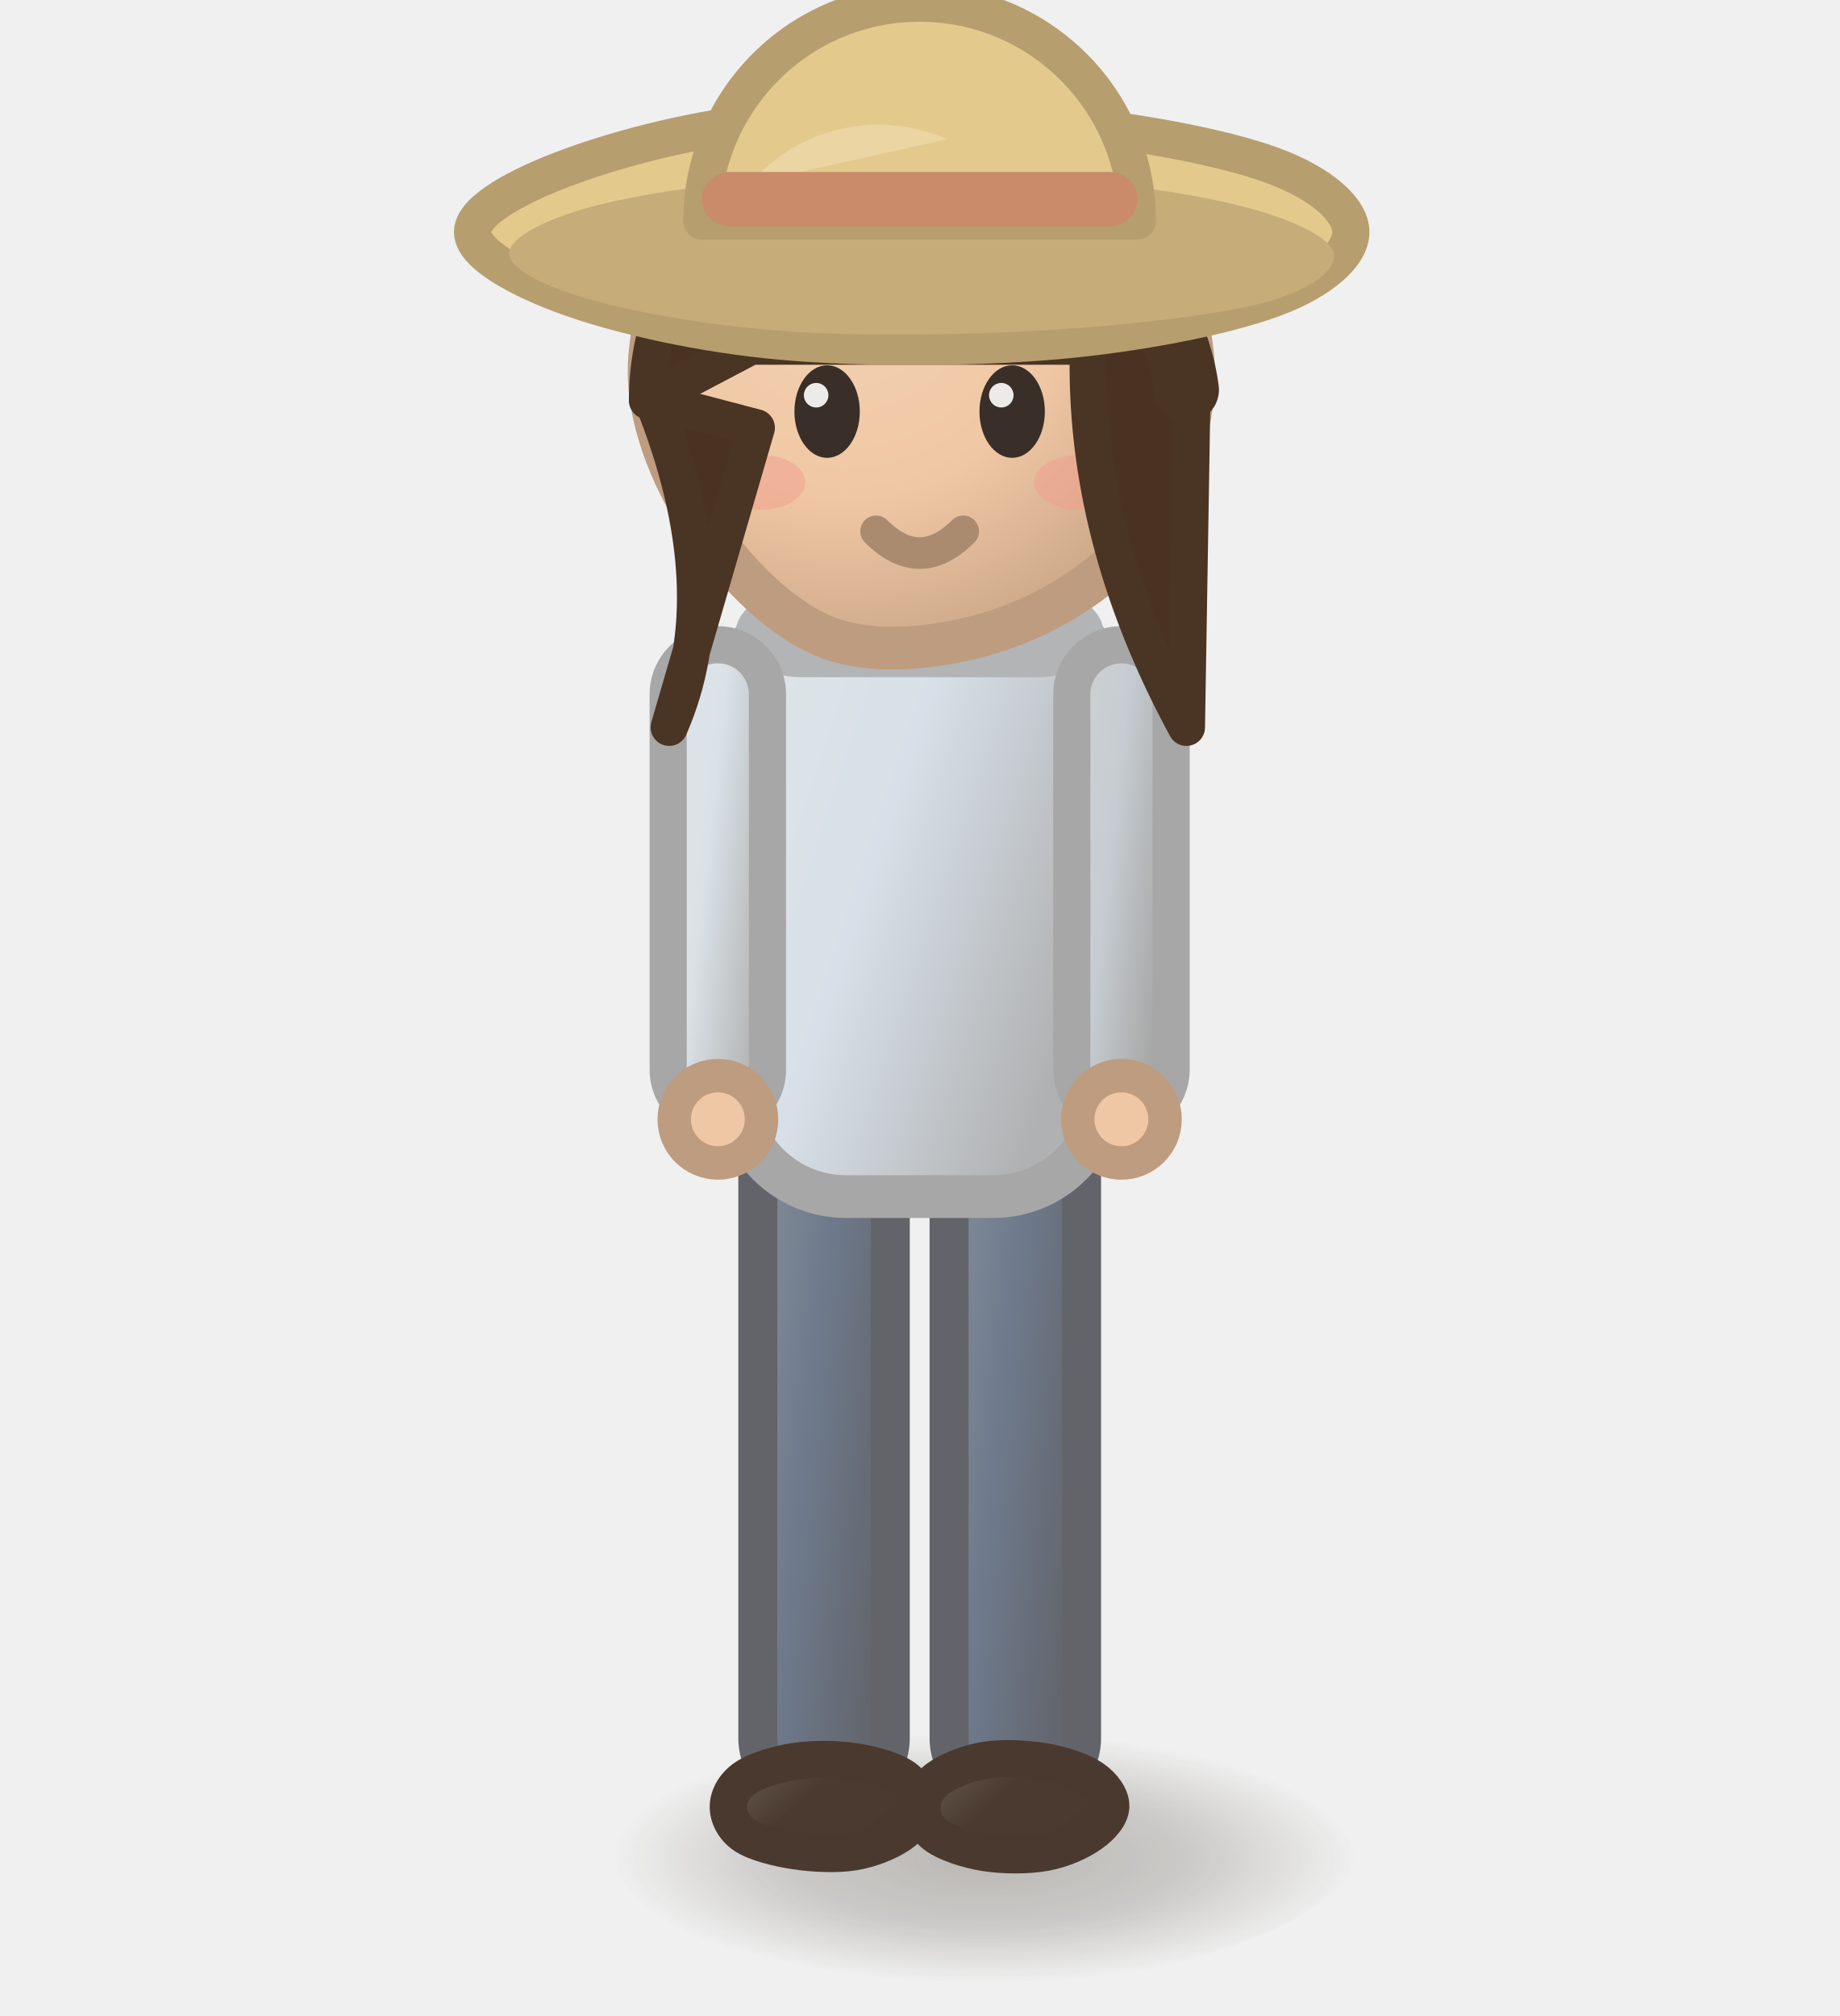
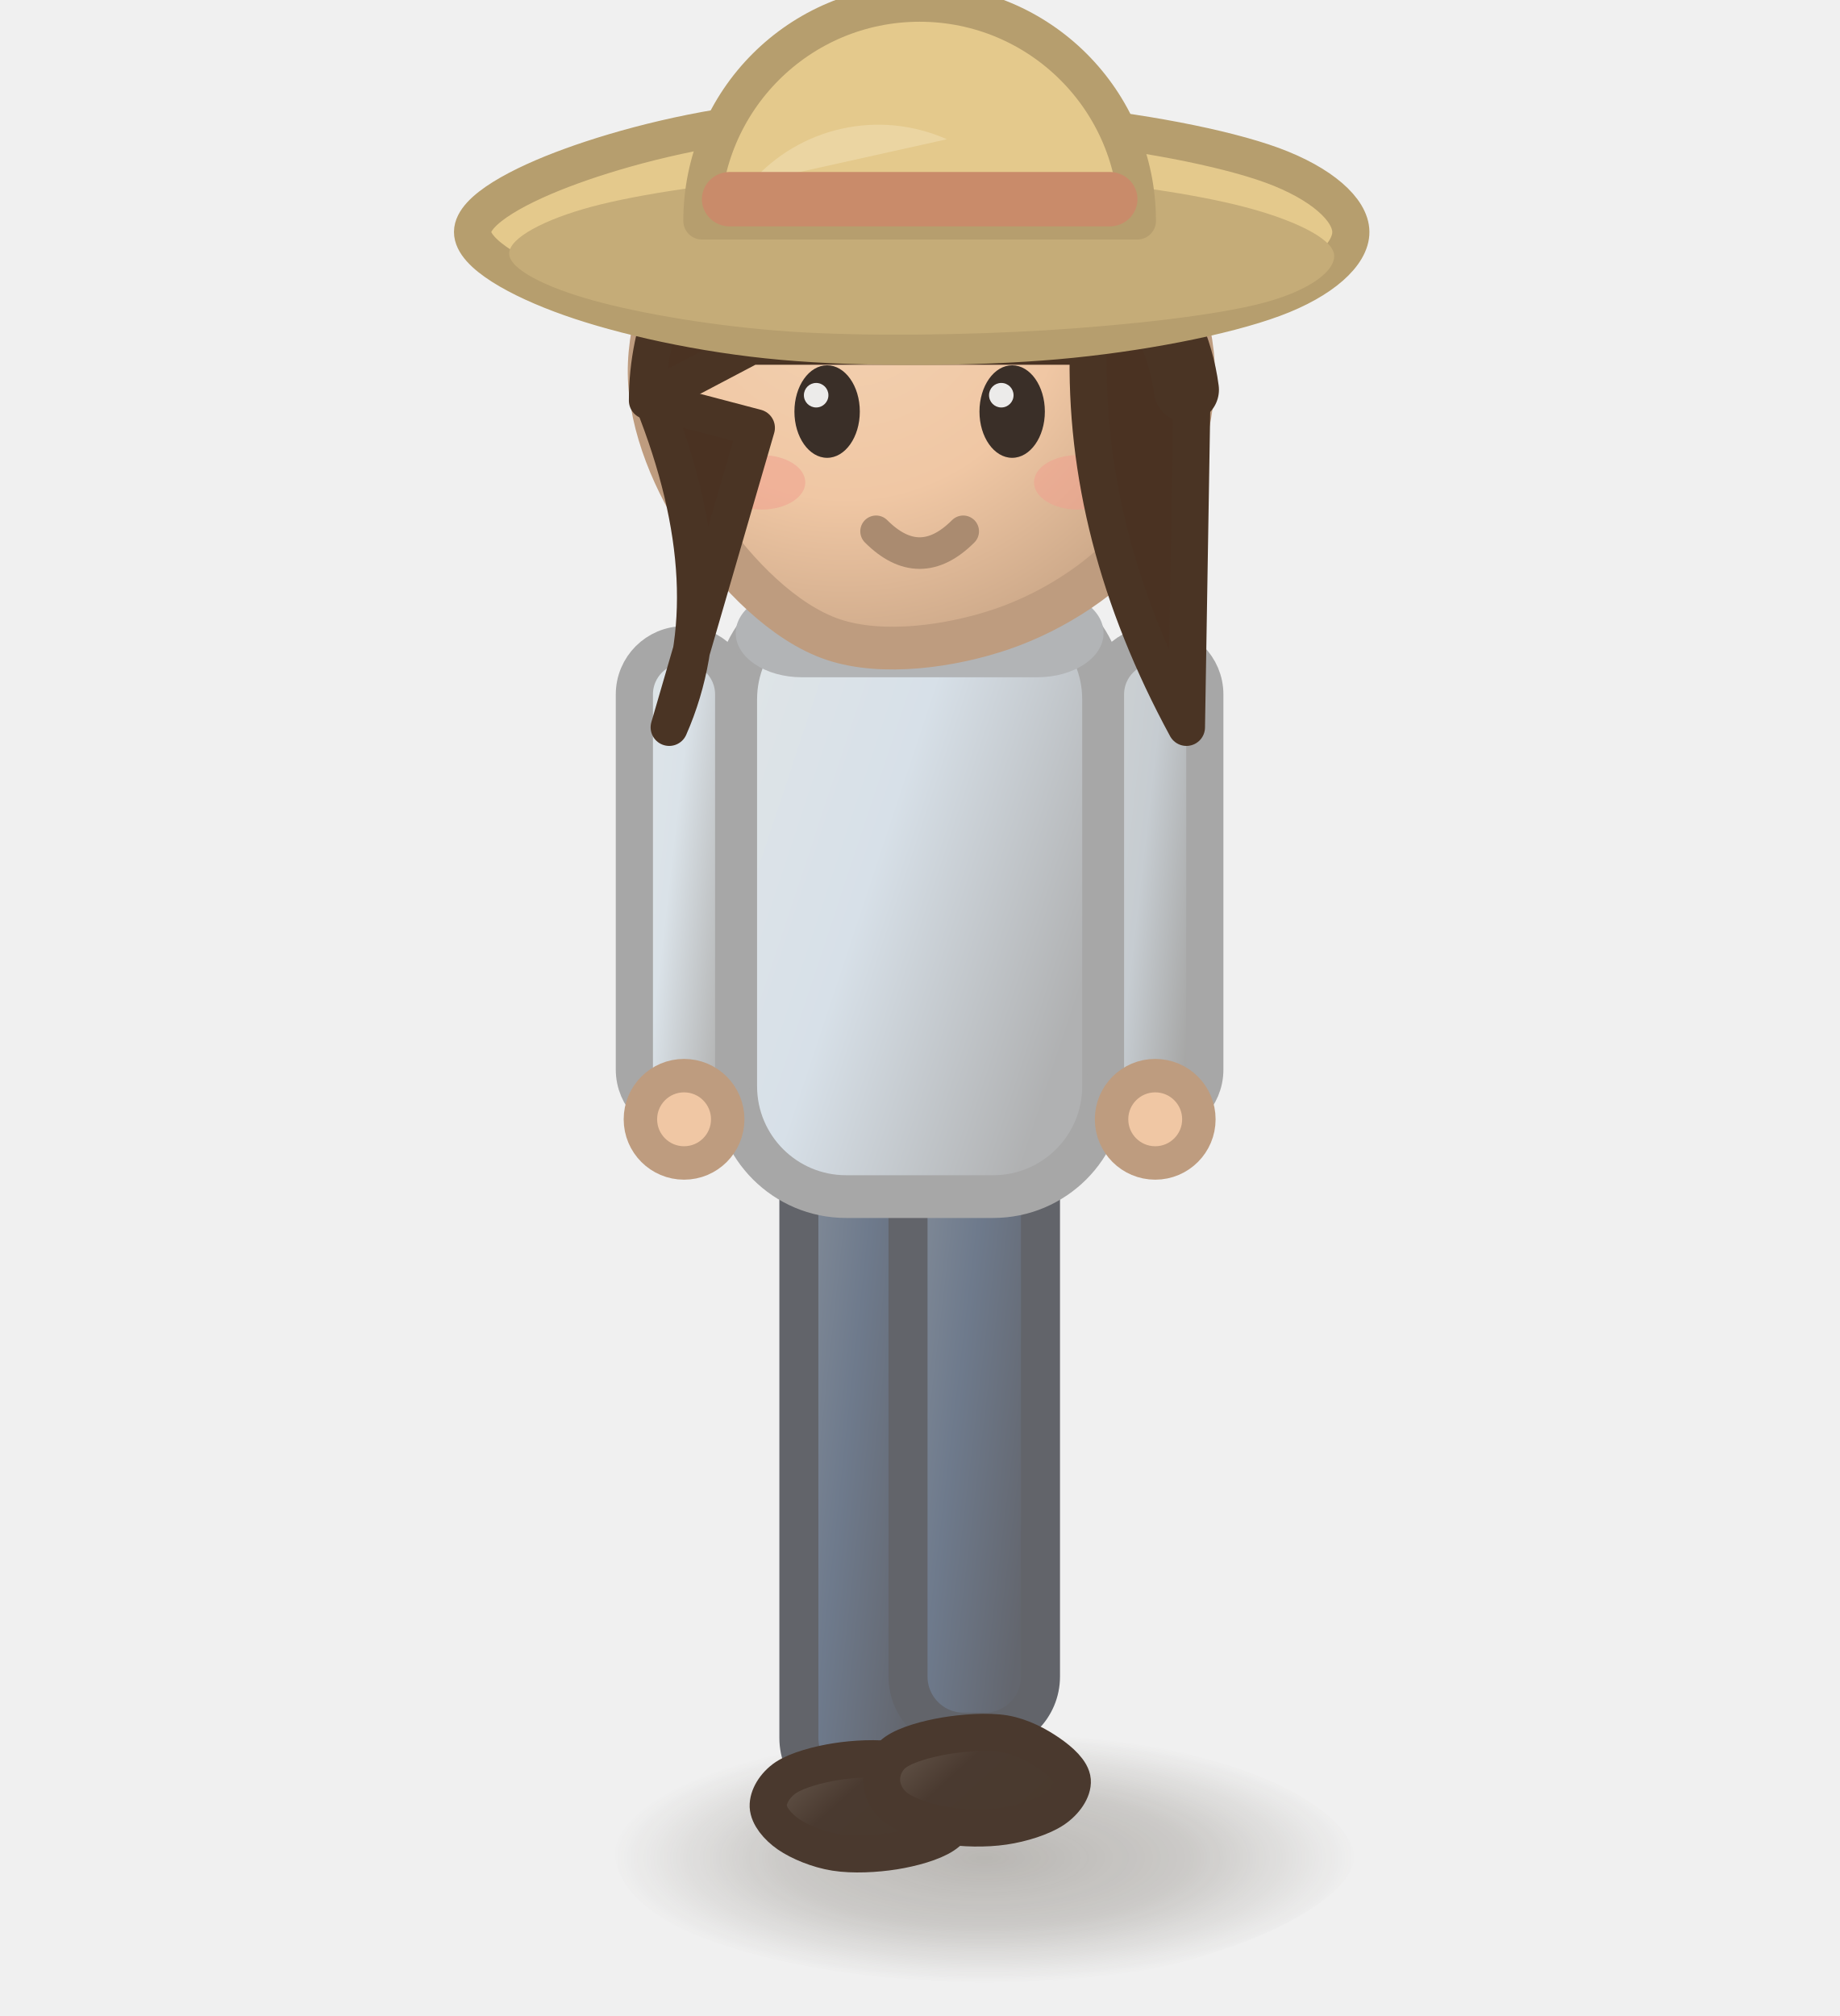
<svg xmlns="http://www.w3.org/2000/svg" width="198" height="217" viewBox="0 0 198 217">
  <defs>
-     <radialGradient id="r262" cx="0.5" cy="0.5" r="0.5">
+     <radialGradient id="r334" cx="0.5" cy="0.5" r="0.5">
      <stop offset="0" stop-color="#3A3226" stop-opacity="0.3" />
      <stop offset="0.55" stop-color="#3A3226" stop-opacity="0.2" />
      <stop offset="1" stop-color="#3A3226" stop-opacity="0" />
    </radialGradient>
-     <linearGradient id="l263" x1="0" y1="0" x2="1" y2="0.55">
+     <linearGradient id="l335" x1="0" y1="0" x2="1" y2="0.55">
      <stop offset="0" stop-color="#858E9A" />
      <stop offset="0.48" stop-color="#6E7A8C" />
      <stop offset="1" stop-color="#63666E" />
    </linearGradient>
-     <linearGradient id="l264" x1="0" y1="0" x2="1" y2="0.55">
+     <linearGradient id="l336" x1="0" y1="0" x2="1" y2="0.55">
      <stop offset="0" stop-color="#858E9A" />
      <stop offset="0.48" stop-color="#6E7A8C" />
      <stop offset="1" stop-color="#63666E" />
    </linearGradient>
-     <linearGradient id="l265" x1="0" y1="0" x2="1" y2="0.55">
+     <linearGradient id="l337" x1="0" y1="0" x2="1" y2="0.55">
      <stop offset="0" stop-color="#6E6054" />
      <stop offset="0.48" stop-color="#4A3A30" />
      <stop offset="1" stop-color="#4A3A2E" />
    </linearGradient>
-     <linearGradient id="l266" x1="0" y1="0" x2="1" y2="0.55">
+     <linearGradient id="l338" x1="0" y1="0" x2="1" y2="0.55">
      <stop offset="0" stop-color="#6E6054" />
      <stop offset="0.48" stop-color="#4A3A30" />
      <stop offset="1" stop-color="#4A3A2E" />
    </linearGradient>
-     <linearGradient id="l267" x1="0" y1="0" x2="1" y2="0.55">
+     <linearGradient id="l339" x1="0" y1="0" x2="1" y2="0.55">
      <stop offset="0" stop-color="#E0E5E7" />
      <stop offset="0.48" stop-color="#D7E0E8" />
      <stop offset="1" stop-color="#B0B1B2" />
    </linearGradient>
-     <linearGradient id="l268" x1="0" y1="0" x2="1" y2="0.55">
+     <linearGradient id="l340" x1="0" y1="0" x2="1" y2="0.55">
      <stop offset="0" stop-color="#DFE5E7" />
      <stop offset="0.48" stop-color="#DAE2E8" />
      <stop offset="1" stop-color="#B5B6B6" />
    </linearGradient>
-     <linearGradient id="l269" x1="0" y1="0" x2="1" y2="0.55">
+     <linearGradient id="l341" x1="0" y1="0" x2="1" y2="0.55">
      <stop offset="0" stop-color="#CED2D3" />
      <stop offset="0.48" stop-color="#C6CCD1" />
      <stop offset="1" stop-color="#A6A6A5" />
    </linearGradient>
-     <radialGradient id="r270" cx="0.36" cy="0.32" r="0.74">
+     <radialGradient id="r342" cx="0.36" cy="0.32" r="0.74">
      <stop offset="0" stop-color="#F3D2B2" />
      <stop offset="0.55" stop-color="#F0C7A4" />
      <stop offset="1" stop-color="#C8A586" />
    </radialGradient>
  </defs>
-   <path d="M 145.77 200 C 145.66 202.62, 141.61 205.62, 136.91 207.79 C 132.2 209.96, 124.9 212.22, 117.54 213.01 C 110.19 213.81, 100.11 213.46, 92.76 212.57 C 85.41 211.68, 77.87 209.77, 73.45 207.68 C 69.02 205.58, 66.5 202.62, 66.23 200 C 65.97 197.38, 67.44 194.04, 71.85 191.94 C 76.27 189.83, 85.09 188.21, 92.71 187.37 C 100.34 186.54, 110.13 186.15, 117.6 186.93 C 125.07 187.71, 132.85 189.87, 137.55 192.05 C 142.24 194.23, 145.87 197.38, 145.77 200 Z" fill="url(#r262)" />
+   <path d="M 145.77 200 C 145.66 202.62, 141.61 205.62, 136.91 207.79 C 132.2 209.96, 124.9 212.22, 117.54 213.01 C 110.19 213.81, 100.11 213.46, 92.76 212.57 C 85.41 211.68, 77.87 209.77, 73.45 207.68 C 69.02 205.58, 66.5 202.62, 66.23 200 C 65.97 197.38, 67.44 194.04, 71.85 191.94 C 76.27 189.83, 85.09 188.21, 92.71 187.37 C 100.34 186.54, 110.13 186.15, 117.6 186.93 C 125.07 187.71, 132.85 189.87, 137.55 192.05 C 142.24 194.23, 145.87 197.38, 145.77 200 Z" fill="url(#r334)" />
  <g transform="translate(0,0)">
-     <rect x="81.58" y="120.8" width="14.26" height="72.27" rx="5.988" fill="url(#l263)" stroke="#62646A" stroke-width="4.2" />
-     <rect x="102.17" y="120.8" width="14.26" height="72.27" rx="5.988" fill="url(#l264)" stroke="#62646A" stroke-width="4.2" />
-     <path d="M 98.94 194.44 C 98.88 195.45, 98.06 196.6, 96.88 197.42 C 95.71 198.23, 93.76 199.04, 91.88 199.34 C 90 199.64, 87.56 199.52, 85.6 199.22 C 83.65 198.93, 81.35 198.35, 80.15 197.55 C 78.95 196.75, 78.38 195.47, 78.4 194.44 C 78.41 193.4, 79.05 192.16, 80.25 191.36 C 81.45 190.55, 83.64 189.9, 85.57 189.6 C 87.5 189.31, 89.89 189.31, 91.84 189.6 C 93.79 189.88, 96.07 190.51, 97.25 191.32 C 98.44 192.13, 99 193.42, 98.94 194.44 Z" fill="url(#l265)" stroke="#4A392E" stroke-width="4.0" stroke-linejoin="round" />
-     <path d="M 119.58 194.44 C 119.56 195.43, 118.59 196.57, 117.41 197.39 C 116.24 198.22, 114.4 199.06, 112.51 199.4 C 110.62 199.74, 108.03 199.73, 106.07 199.42 C 104.11 199.11, 101.89 198.38, 100.76 197.55 C 99.62 196.72, 99.2 195.46, 99.24 194.44 C 99.28 193.41, 99.87 192.24, 101.01 191.42 C 102.15 190.59, 104.18 189.77, 106.08 189.47 C 107.98 189.17, 110.5 189.3, 112.42 189.62 C 114.33 189.95, 116.37 190.62, 117.57 191.42 C 118.76 192.22, 119.61 193.44, 119.58 194.44 Z" fill="url(#l266)" stroke="#4A392E" stroke-width="4.0" stroke-linejoin="round" />
-     <rect x="79.2" y="63.4" width="39.6" height="65.4" rx="11.88" fill="url(#l267)" stroke="#A7A7A7" stroke-width="4.6" />
+     <rect x="86" y="120.8" width="14.26" height="72.27" rx="5.988" fill="url(#l335)" stroke="#62646A" stroke-width="4.2" />
+     <rect x="97.75" y="120.8" width="14.26" height="65.65" rx="5.988" fill="url(#l336)" stroke="#62646A" stroke-width="4.2" />
+     <path d="M 103.43 194.44 C 103.48 195.44, 102.79 196.72, 101.59 197.52 C 100.39 198.32, 98.18 198.93, 96.24 199.24 C 94.29 199.55, 91.81 199.68, 89.92 199.38 C 88.03 199.08, 86.08 198.26, 84.88 197.44 C 83.68 196.61, 82.75 195.45, 82.7 194.44 C 82.66 193.42, 83.4 192.14, 84.61 191.33 C 85.83 190.53, 88.05 189.93, 90 189.62 C 91.96 189.31, 94.45 189.18, 96.33 189.48 C 98.21 189.79, 100.08 190.64, 101.26 191.47 C 102.45 192.29, 103.38 193.43, 103.43 194.44 Z" fill="url(#l337)" stroke="#4A392E" stroke-width="4.0" stroke-linejoin="round" />
+     <path d="M 115.43 191.66 C 115.51 192.67, 114.64 193.95, 113.41 194.77 C 112.18 195.59, 110 196.29, 108.06 196.57 C 106.11 196.86, 103.66 196.81, 101.75 196.49 C 99.84 196.18, 97.74 195.48, 96.6 194.68 C 95.46 193.87, 94.93 192.68, 94.9 191.66 C 94.87 190.65, 95.29 189.39, 96.43 188.59 C 97.58 187.78, 99.8 187.17, 101.75 186.84 C 103.7 186.52, 106.28 186.31, 108.14 186.62 C 110 186.94, 111.72 187.89, 112.93 188.73 C 114.15 189.57, 115.35 190.66, 115.43 191.66 Z" fill="url(#l338)" stroke="#4A392E" stroke-width="4.0" stroke-linejoin="round" />
+     <rect x="79.2" y="63.4" width="39.6" height="65.4" rx="11.88" fill="url(#l339)" stroke="#A7A7A7" stroke-width="4.6" />
    <rect x="79.2" y="63.4" width="39.6" height="9.5" rx="7.128" fill="#B2B4B6" />
-     <rect x="71.93" y="69.4" width="10.69" height="51.08" rx="5.346" fill="url(#l268)" stroke="#A7A7A7" stroke-width="4.0" />
-     <circle cx="77.28" cy="120.48" r="4.7" fill="#F0C7A4" stroke="#BE9C7F" stroke-width="3.6" />
-     <rect x="115.38" y="69.4" width="10.69" height="51.08" rx="5.346" fill="url(#l269)" stroke="#A7A7A7" stroke-width="4.0" />
-     <circle cx="120.72" cy="120.48" r="4.7" fill="#F0C7A4" stroke="#BE9C7F" stroke-width="3.6" />
-     <path d="M 128.5 40.19 C 128.54 45.92, 126.21 52.89, 122.78 57.47 C 119.35 62.05, 113.45 65.79, 107.93 67.69 C 102.42 69.58, 95.02 70.63, 89.69 68.84 C 84.36 67.05, 79.24 61.73, 75.94 56.95 C 72.63 52.18, 69.94 45.82, 69.88 40.19 C 69.82 34.56, 72.24 27.84, 75.57 23.17 C 78.91 18.5, 84.48 13.97, 89.89 12.17 C 95.31 10.37, 102.6 10.55, 108.04 12.37 C 113.47 14.2, 119.09 18.48, 122.5 23.12 C 125.91 27.76, 128.45 34.47, 128.5 40.19 Z" fill="url(#r270)" stroke="#BE9C7F" stroke-width="4.6" stroke-linejoin="round" />
+     <rect x="68.29" y="69.4" width="10.69" height="51.08" rx="5.346" fill="url(#l340)" stroke="#A7A7A7" stroke-width="4.0" />
+     <circle cx="73.64" cy="120.48" r="4.7" fill="#F0C7A4" stroke="#BE9C7F" stroke-width="3.6" />
+     <rect x="119.01" y="69.4" width="10.69" height="51.08" rx="5.346" fill="url(#l341)" stroke="#A7A7A7" stroke-width="4.0" />
+     <circle cx="124.36" cy="120.48" r="4.7" fill="#F0C7A4" stroke="#BE9C7F" stroke-width="3.6" />
+     <path d="M 128.5 40.19 C 128.54 45.92, 126.21 52.89, 122.78 57.47 C 119.35 62.05, 113.45 65.79, 107.93 67.69 C 102.42 69.58, 95.02 70.63, 89.69 68.84 C 84.36 67.05, 79.24 61.73, 75.94 56.95 C 72.63 52.18, 69.94 45.82, 69.88 40.19 C 69.82 34.56, 72.24 27.84, 75.57 23.17 C 78.91 18.5, 84.48 13.97, 89.89 12.17 C 95.31 10.37, 102.6 10.55, 108.04 12.37 C 113.47 14.2, 119.09 18.48, 122.5 23.12 C 125.91 27.76, 128.45 34.47, 128.5 40.19 Z" fill="url(#r342)" stroke="#BE9C7F" stroke-width="4.6" stroke-linejoin="round" />
    <ellipse cx="89.04" cy="44.3" rx="3.52" ry="4.98" fill="#3A2F28" />
    <circle cx="87.86" cy="42.54" r="1.32" fill="#FFFFFF" opacity="0.9" />
    <ellipse cx="82" cy="51.92" rx="4.69" ry="2.93" fill="#F0A08E" opacity="0.55" />
    <ellipse cx="108.96" cy="44.3" rx="3.52" ry="4.98" fill="#3A2F28" />
    <circle cx="107.79" cy="42.54" r="1.32" fill="#FFFFFF" opacity="0.9" />
    <ellipse cx="116" cy="51.92" rx="4.69" ry="2.93" fill="#F0A08E" opacity="0.55" />
    <path d="M 94.31 57.19 Q 99 61.88, 103.69 57.19" fill="none" stroke="#AA8B70" stroke-width="3.4" stroke-linecap="round" stroke-linejoin="round" />
    <path d="M 69.7 43.12 A 29.3 29.3 0 0 1 128.3 43.12 L 127.72 78.29 Q 116.58 57.78, 117.17 37.26 L 80.83 37.26 Z" fill="#4A3222" stroke="#4A3424" stroke-width="4.0" stroke-linecap="round" stroke-linejoin="round" />
    <path d="M 70.28 43.12 Q 78.49 63.64, 72.04 78.29 L 81.42 46.05 Z" fill="#4A3222" stroke="#4A3424" stroke-width="4.0" stroke-linecap="round" stroke-linejoin="round" />
    <path d="M 72.04 31.4 Q 85.52 10.3, 108.96 14.99 Q 93.14 22.03, 72.04 31.4 Z" fill="#806D5C" opacity="0.85" />
    <path d="M 107.79 16.75 Q 125.96 28.47, 127.72 41.95" fill="none" stroke="#4A3424" stroke-width="7" stroke-linecap="round" stroke-linejoin="round" />
    <path d="M 145.42 24.96 C 145.44 27.34, 142.38 30.18, 137.09 32.13 C 131.8 34.09, 122.51 35.91, 113.7 36.68 C 104.89 37.45, 92.95 37.52, 84.23 36.74 C 75.51 35.97, 66.94 34.01, 61.38 32.04 C 55.82 30.08, 50.86 27.31, 50.87 24.96 C 50.89 22.6, 55.97 19.89, 61.48 17.89 C 66.99 15.88, 75.23 13.69, 83.92 12.92 C 92.61 12.16, 104.76 12.49, 113.6 13.3 C 122.45 14.12, 131.66 15.86, 136.97 17.8 C 142.27 19.75, 145.4 22.57, 145.42 24.96 Z" fill="#E4C98C" stroke="#B69E6E" stroke-width="4.0" stroke-linejoin="round" />
    <path d="M 143.6 27.3 C 143.93 29.02, 141.16 31.23, 135.99 32.6 C 130.82 33.98, 121.05 35.03, 112.58 35.55 C 104.11 36.06, 93.3 36.23, 85.18 35.7 C 77.06 35.16, 68.92 33.74, 63.86 32.34 C 58.79 30.94, 54.83 28.98, 54.81 27.3 C 54.79 25.62, 58.62 23.61, 63.73 22.24 C 68.85 20.88, 77.38 19.61, 85.49 19.1 C 93.61 18.58, 104.36 18.6, 112.44 19.14 C 120.52 19.67, 128.8 20.92, 133.99 22.28 C 139.19 23.64, 143.27 25.58, 143.6 27.3 Z" fill="#C5AC78" />
    <path d="M 75.56 23.78 A 23.44 23.44 0 0 1 122.44 23.78 Z" fill="#E4C98C" stroke="#B69E6E" stroke-width="4.0" stroke-linecap="round" stroke-linejoin="round" />
    <path d="M 80.83 19.68 A 18.17 18.17 0 0 1 101.93 14.99 Z" fill="#EBD5A2" />
    <rect x="75.56" y="18.51" width="46.89" height="5.86" rx="3" fill="#C98B6A" />
  </g>
</svg>
